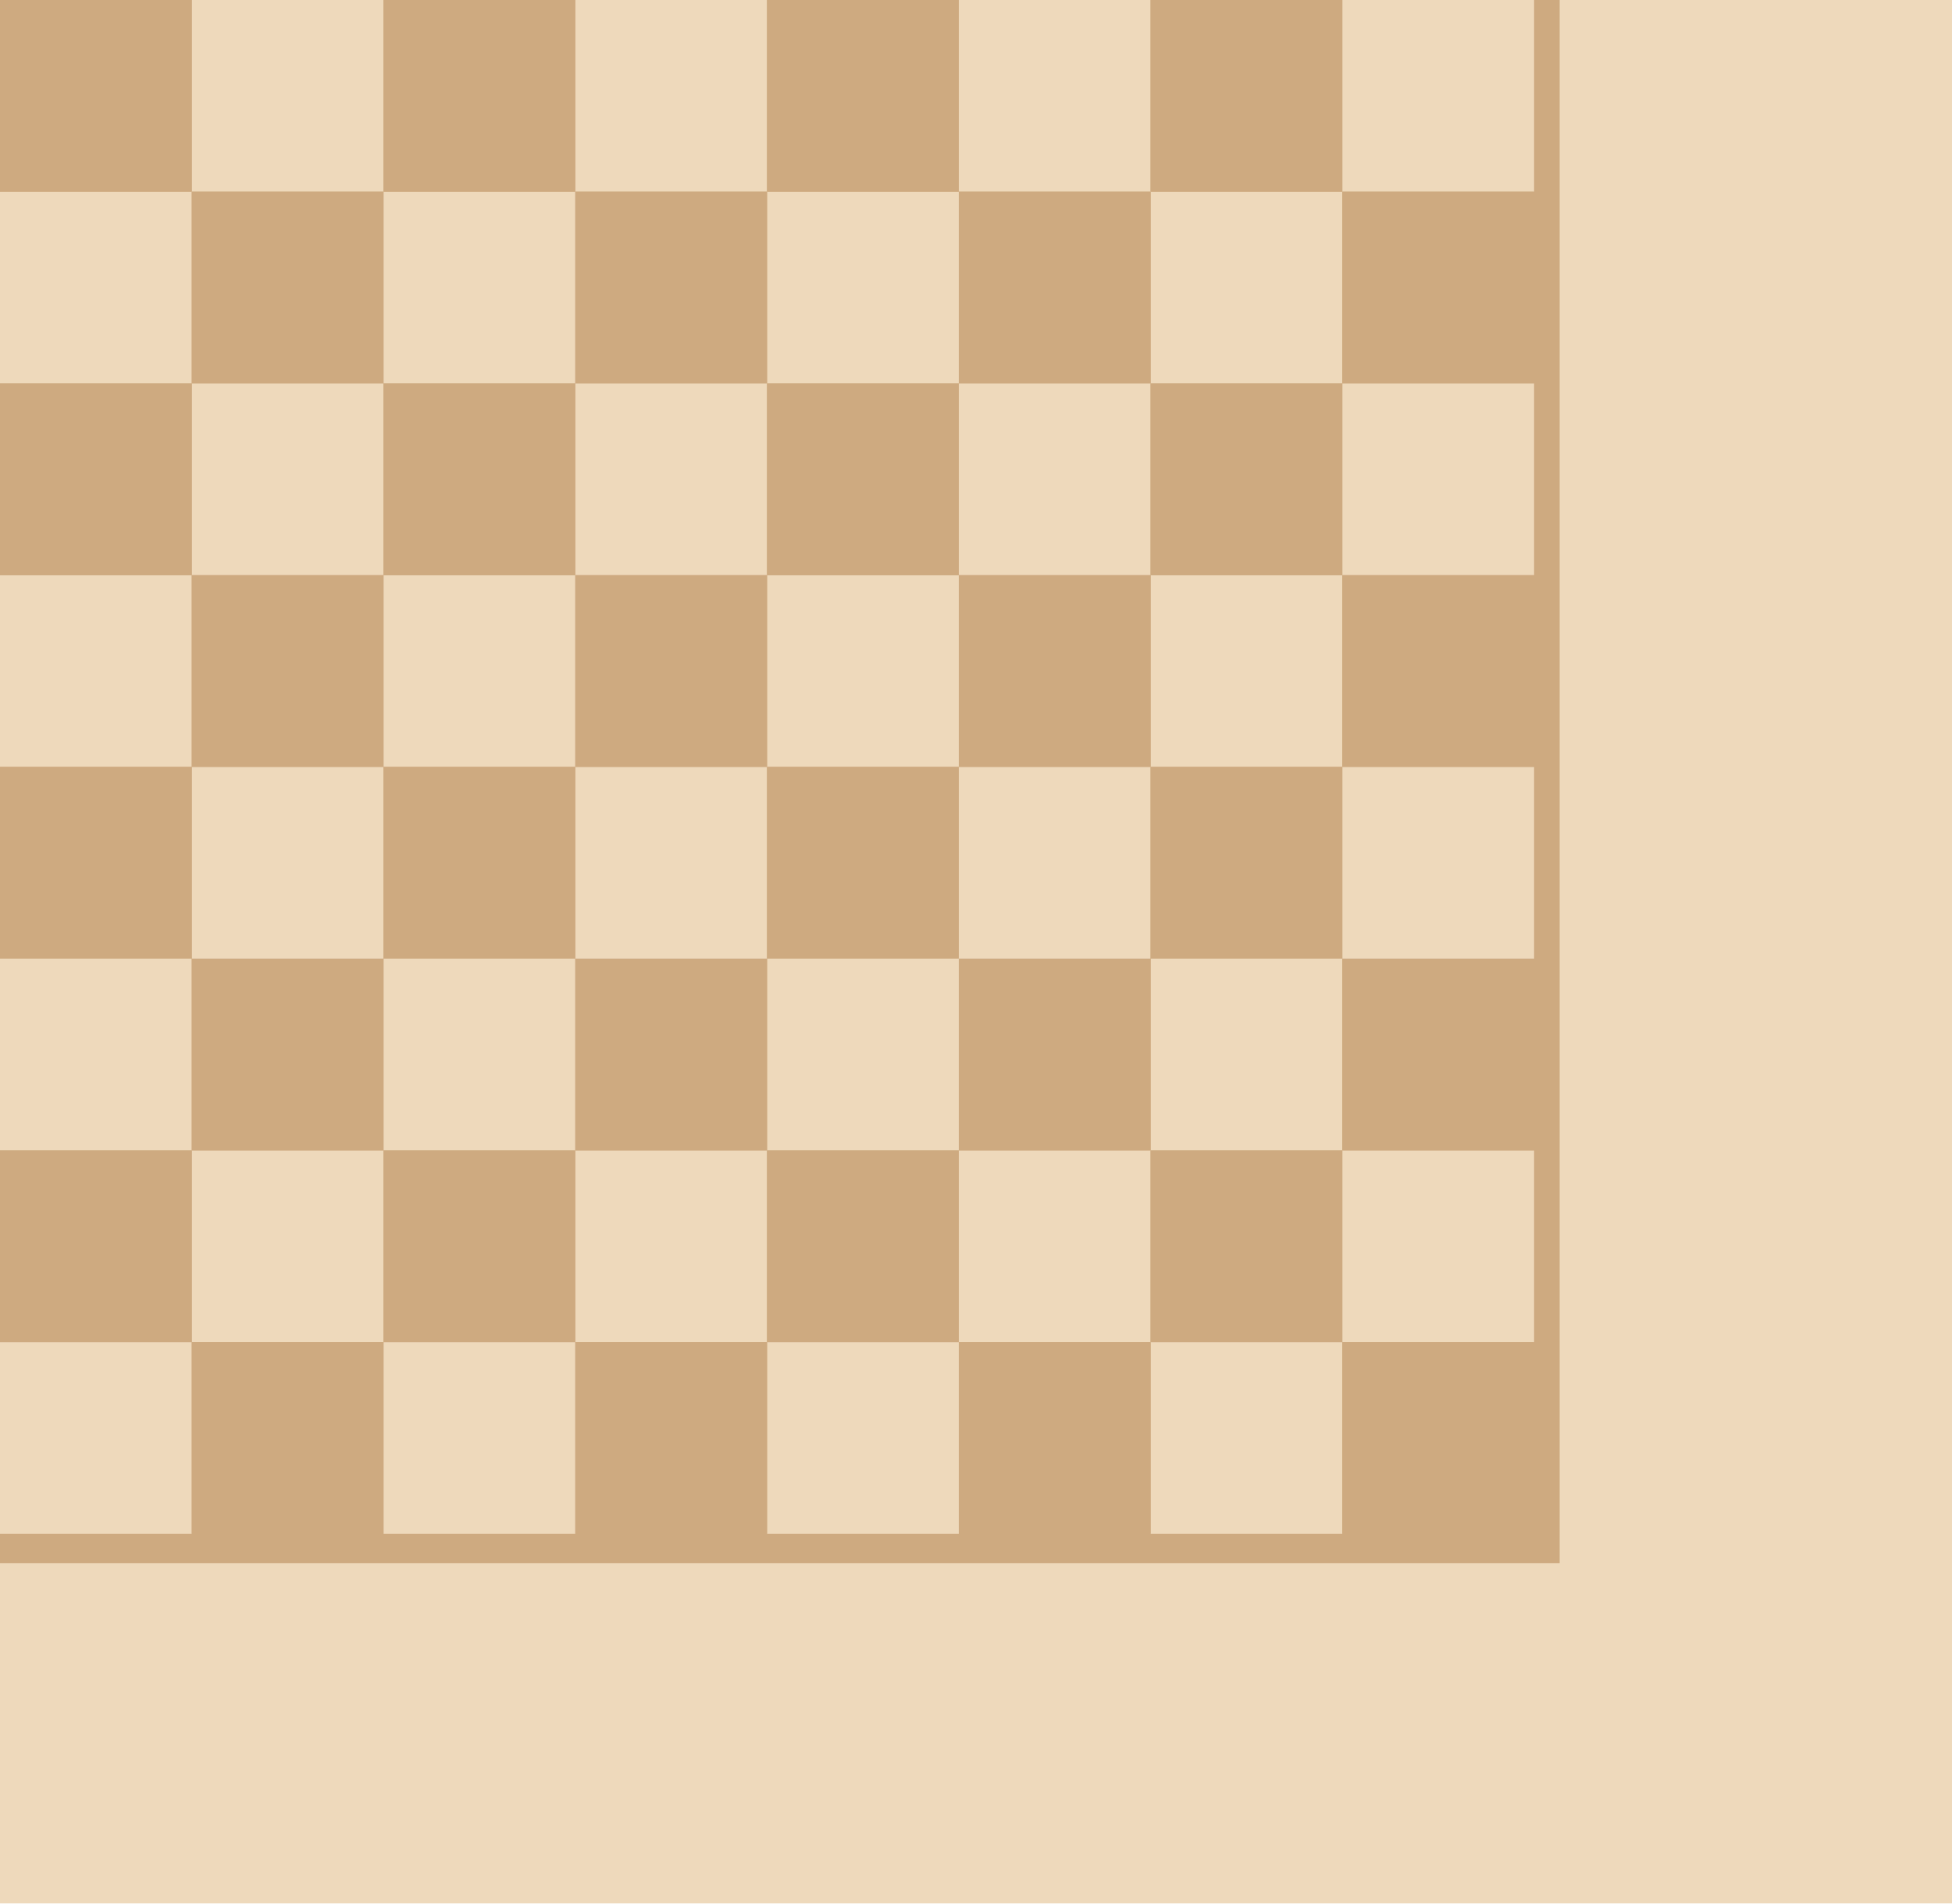
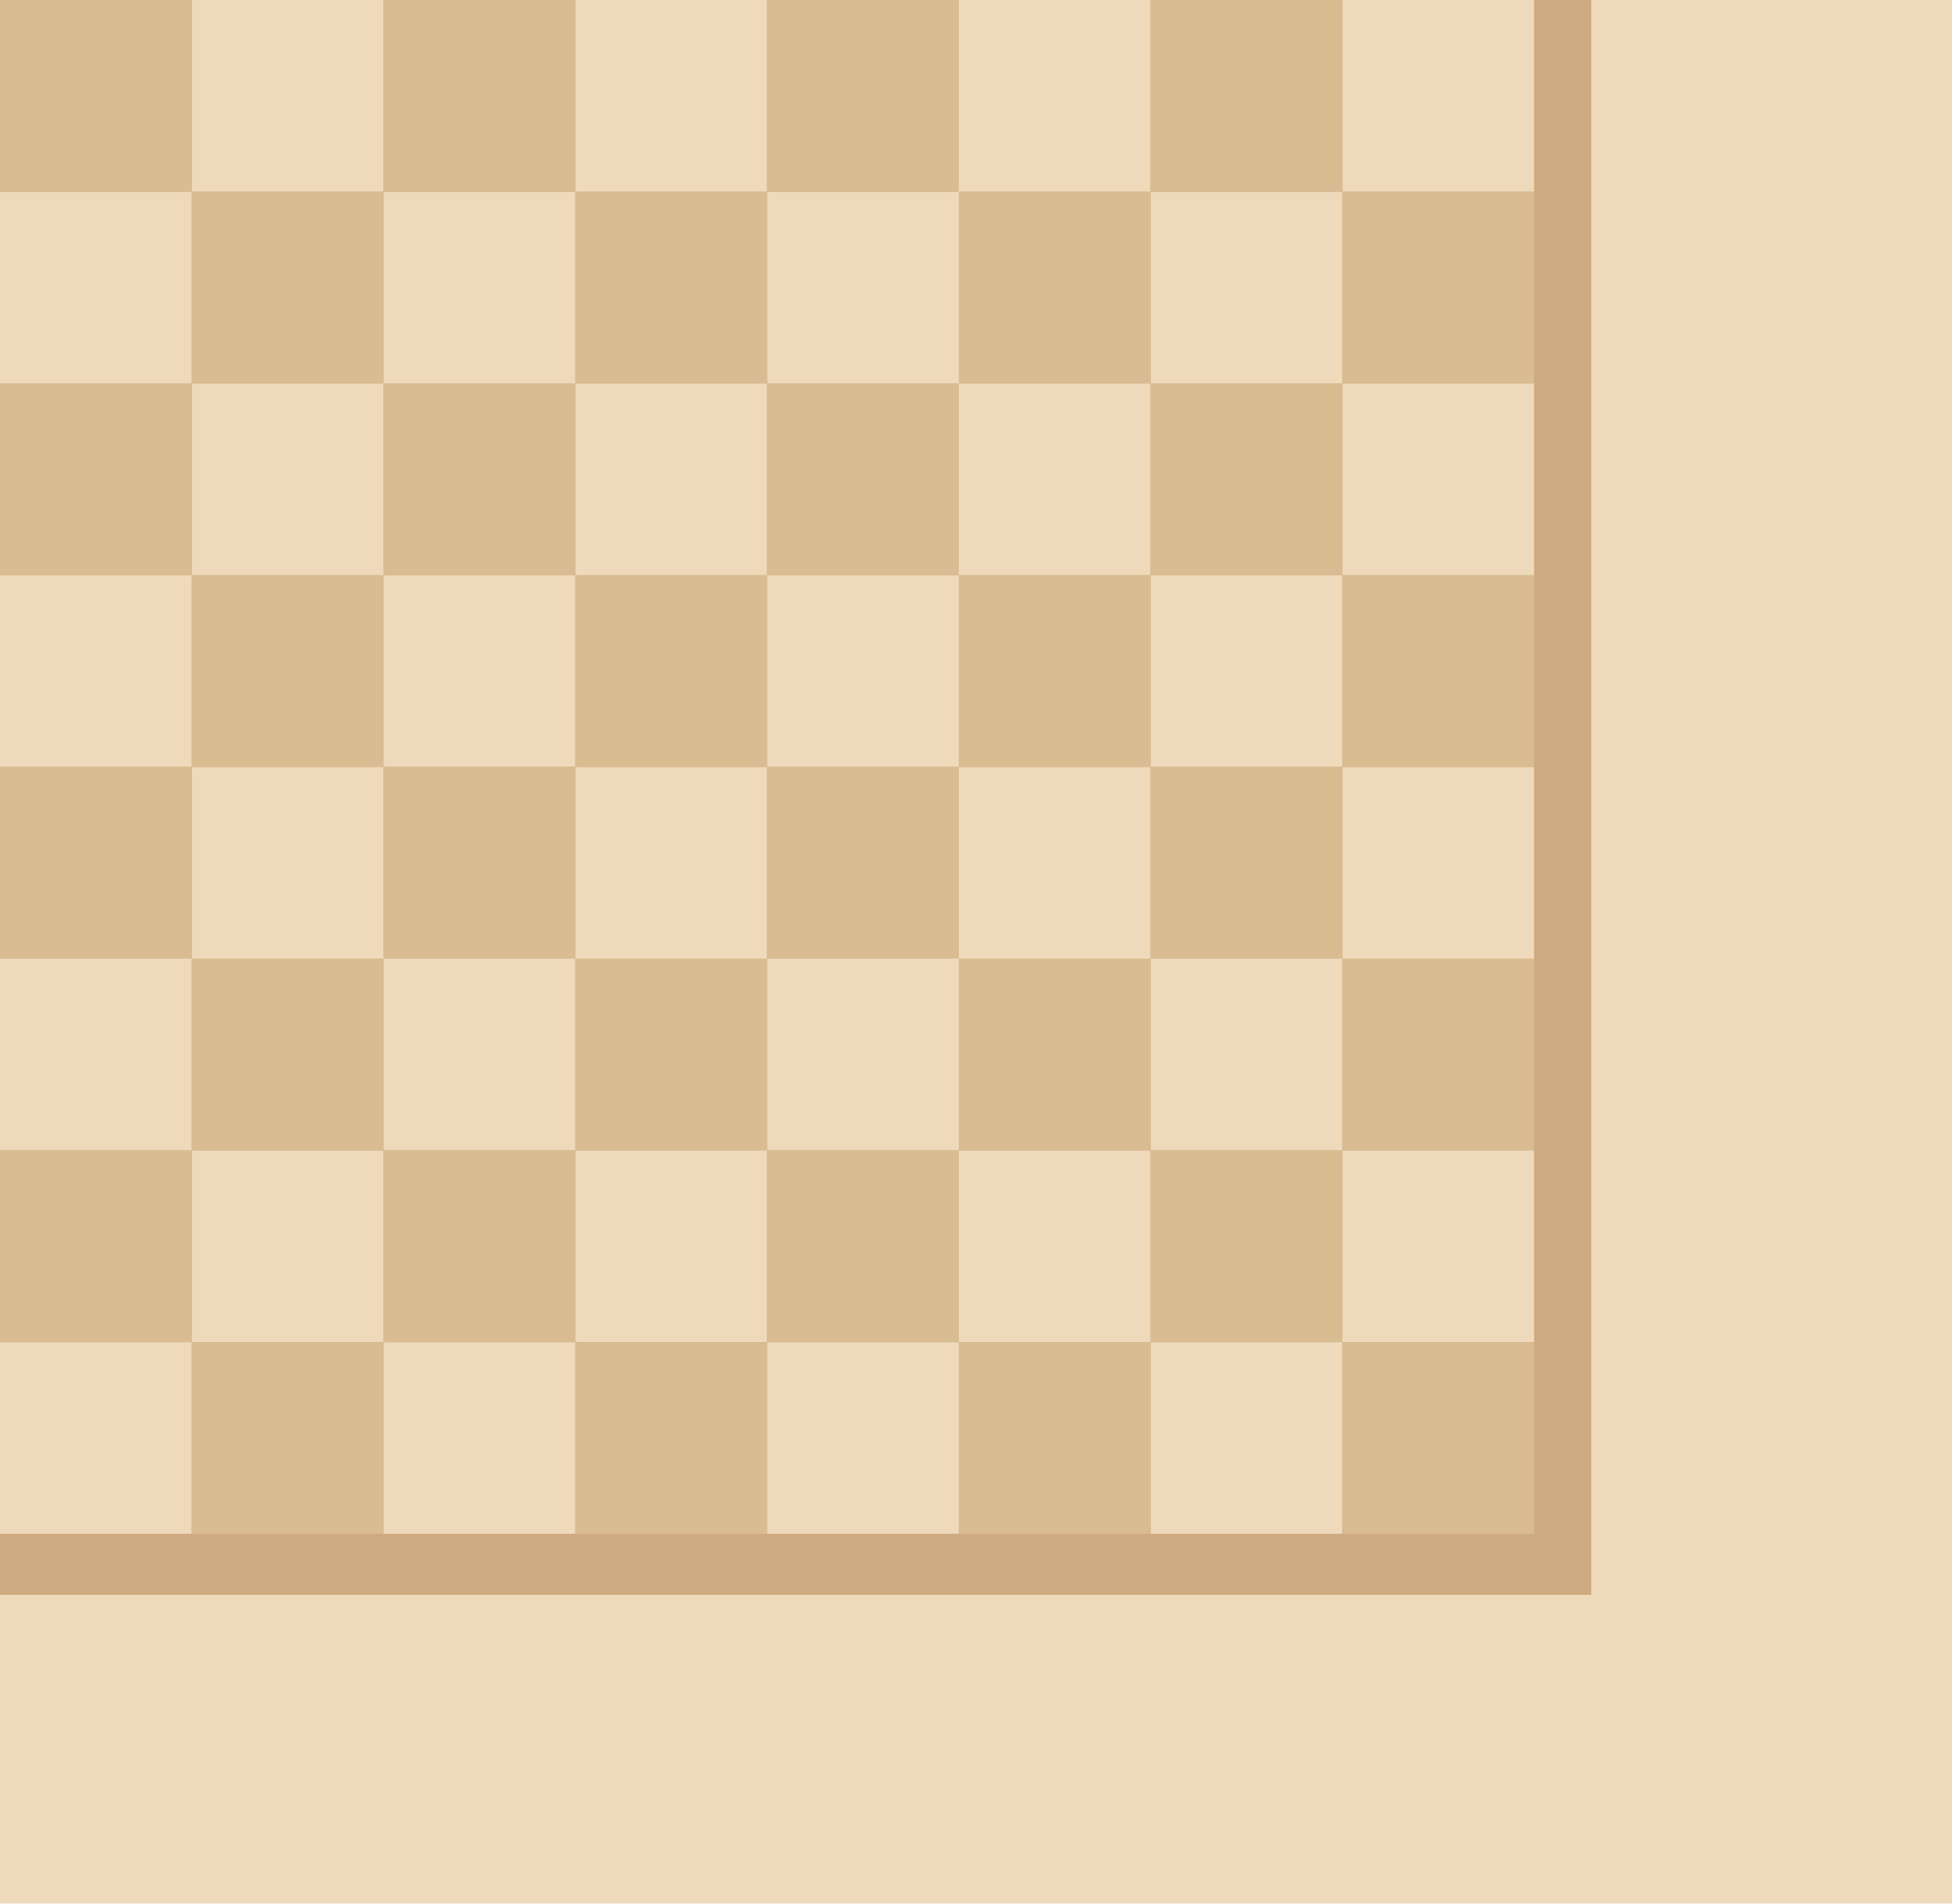
- <svg xmlns="http://www.w3.org/2000/svg" width="58.312mm" height="56.872mm" viewBox="0 0 58.312 56.872" version="1.1" id="svg6687">
-   <defs id="defs6681" />
-   <g id="layer1" transform="translate(18.57273,-36.48646)">
-     <rect style="opacity:1;fill:#eed9bb;fill-opacity:1;stroke:none;stroke-width:0.093;stroke-linejoin:round;stroke-miterlimit:4;stroke-dasharray:none;stroke-dashoffset:0;stroke-opacity:1" id="rect828-3" width="58.312" height="56.872" x="-18.573" y="36.486" />
-     <rect style="opacity:1;fill:#ceaa80;fill-opacity:1;stroke:none;stroke-width:0.091;stroke-linejoin:round;stroke-miterlimit:4;stroke-dasharray:none;stroke-dashoffset:0;stroke-opacity:1" id="rect826-7" width="46.592" height="46.704" x="-18.573" y="36.486" />
-   </g>
-   <g id="layer3" style="display:inline">
-     <g id="layer1-2-0" transform="matrix(0.1603777,0,0,0.1603777,1.2e-5,-1.80424)">
-       <g id="g1848-4-1" transform="translate(-3.0517578e-5)" style="fill:#eed9bb;fill-opacity:1">
-         <rect y="11.25" x="35.719" height="35.719" width="35.719" id="rect1458-12-1" style="opacity:1;fill:#eed9bb;fill-opacity:1;stroke:none;stroke-width:0.012;stroke-linejoin:round;stroke-miterlimit:4;stroke-dasharray:none;stroke-dashoffset:0;stroke-opacity:1" />
-         <rect y="11.25" x="107.156" height="35.719" width="35.719" id="rect1458-2-6-8" style="opacity:1;fill:#eed9bb;fill-opacity:1;stroke:none;stroke-width:0.012;stroke-linejoin:round;stroke-miterlimit:4;stroke-dasharray:none;stroke-dashoffset:0;stroke-opacity:1" />
-         <rect y="11.25" x="178.594" height="35.719" width="35.719" id="rect1458-2-1-34-7" style="opacity:1;fill:#eed9bb;fill-opacity:1;stroke:none;stroke-width:0.012;stroke-linejoin:round;stroke-miterlimit:4;stroke-dasharray:none;stroke-dashoffset:0;stroke-opacity:1" />
-         <rect y="11.25" x="250.031" height="35.719" width="35.719" id="rect1458-2-1-7-7-4" style="opacity:1;fill:#eed9bb;fill-opacity:1;stroke:none;stroke-width:0.012;stroke-linejoin:round;stroke-miterlimit:4;stroke-dasharray:none;stroke-dashoffset:0;stroke-opacity:1" />
-         <rect y="46.969" x="71.438" height="35.719" width="35.719" id="rect1458-35-9-6" style="opacity:1;fill:#eed9bb;fill-opacity:1;stroke:none;stroke-width:0.012;stroke-linejoin:round;stroke-miterlimit:4;stroke-dasharray:none;stroke-dashoffset:0;stroke-opacity:1" />
-         <rect y="46.969" x="142.875" height="35.719" width="35.719" id="rect1458-2-4-4-5" style="opacity:1;fill:#eed9bb;fill-opacity:1;stroke:none;stroke-width:0.012;stroke-linejoin:round;stroke-miterlimit:4;stroke-dasharray:none;stroke-dashoffset:0;stroke-opacity:1" />
-         <rect y="46.969" x="214.312" height="35.719" width="35.719" id="rect1458-2-1-3-17-5" style="opacity:1;fill:#eed9bb;fill-opacity:1;stroke:none;stroke-width:0.012;stroke-linejoin:round;stroke-miterlimit:4;stroke-dasharray:none;stroke-dashoffset:0;stroke-opacity:1" />
-         <rect y="46.969" x="2.18153e-05" height="35.719" width="35.719" id="rect1458-2-1-7-6-6-4" style="opacity:1;fill:#eed9bb;fill-opacity:1;stroke:none;stroke-width:0.012;stroke-linejoin:round;stroke-miterlimit:4;stroke-dasharray:none;stroke-dashoffset:0;stroke-opacity:1" />
-         <rect y="82.687" x="35.719" height="35.719" width="35.719" id="rect1458-35-0-5-8" style="opacity:1;fill:#eed9bb;fill-opacity:1;stroke:none;stroke-width:0.012;stroke-linejoin:round;stroke-miterlimit:4;stroke-dasharray:none;stroke-dashoffset:0;stroke-opacity:1" />
-         <rect y="82.687" x="107.156" height="35.719" width="35.719" id="rect1458-2-4-3-1-7" style="opacity:1;fill:#eed9bb;fill-opacity:1;stroke:none;stroke-width:0.012;stroke-linejoin:round;stroke-miterlimit:4;stroke-dasharray:none;stroke-dashoffset:0;stroke-opacity:1" />
-         <rect y="82.687" x="178.594" height="35.719" width="35.719" id="rect1458-2-1-3-4-6-2" style="opacity:1;fill:#eed9bb;fill-opacity:1;stroke:none;stroke-width:0.012;stroke-linejoin:round;stroke-miterlimit:4;stroke-dasharray:none;stroke-dashoffset:0;stroke-opacity:1" />
-         <rect y="82.687" x="250.031" height="35.719" width="35.719" id="rect1458-2-1-7-6-8-9-6" style="opacity:1;fill:#eed9bb;fill-opacity:1;stroke:none;stroke-width:0.012;stroke-linejoin:round;stroke-miterlimit:4;stroke-dasharray:none;stroke-dashoffset:0;stroke-opacity:1" />
-         <rect y="118.406" x="71.437" height="35.719" width="35.719" id="rect1458-35-0-8-1-6" style="opacity:1;fill:#eed9bb;fill-opacity:1;stroke:none;stroke-width:0.012;stroke-linejoin:round;stroke-miterlimit:4;stroke-dasharray:none;stroke-dashoffset:0;stroke-opacity:1" />
-         <rect y="118.406" x="142.875" height="35.719" width="35.719" id="rect1458-2-4-3-5-6-8" style="opacity:1;fill:#eed9bb;fill-opacity:1;stroke:none;stroke-width:0.012;stroke-linejoin:round;stroke-miterlimit:4;stroke-dasharray:none;stroke-dashoffset:0;stroke-opacity:1" />
-         <rect y="118.406" x="214.312" height="35.719" width="35.719" id="rect1458-2-1-3-4-5-34-6" style="opacity:1;fill:#eed9bb;fill-opacity:1;stroke:none;stroke-width:0.012;stroke-linejoin:round;stroke-miterlimit:4;stroke-dasharray:none;stroke-dashoffset:0;stroke-opacity:1" />
-         <rect y="118.406" x="-3.8146973e-06" height="35.719" width="35.719" id="rect1458-2-1-7-6-8-2-9-9" style="opacity:1;fill:#eed9bb;fill-opacity:1;stroke:none;stroke-width:0.012;stroke-linejoin:round;stroke-miterlimit:4;stroke-dasharray:none;stroke-dashoffset:0;stroke-opacity:1" />
-         <rect y="154.125" x="35.719" height="35.719" width="35.719" id="rect1458-35-0-8-8-4-1" style="opacity:1;fill:#eed9bb;fill-opacity:1;stroke:none;stroke-width:0.012;stroke-linejoin:round;stroke-miterlimit:4;stroke-dasharray:none;stroke-dashoffset:0;stroke-opacity:1" />
-         <rect y="154.125" x="107.156" height="35.719" width="35.719" id="rect1458-2-4-3-5-3-1-0" style="opacity:1;fill:#eed9bb;fill-opacity:1;stroke:none;stroke-width:0.012;stroke-linejoin:round;stroke-miterlimit:4;stroke-dasharray:none;stroke-dashoffset:0;stroke-opacity:1" />
-         <rect y="154.125" x="178.594" height="35.719" width="35.719" id="rect1458-2-1-3-4-5-3-4-5" style="opacity:1;fill:#eed9bb;fill-opacity:1;stroke:none;stroke-width:0.012;stroke-linejoin:round;stroke-miterlimit:4;stroke-dasharray:none;stroke-dashoffset:0;stroke-opacity:1" />
-         <rect y="154.125" x="250.031" height="35.719" width="35.719" id="rect1458-2-1-7-6-8-2-8-7-8" style="opacity:1;fill:#eed9bb;fill-opacity:1;stroke:none;stroke-width:0.012;stroke-linejoin:round;stroke-miterlimit:4;stroke-dasharray:none;stroke-dashoffset:0;stroke-opacity:1" />
-         <rect y="189.844" x="71.438" height="35.719" width="35.719" id="rect1458-35-0-8-8-5-84-9" style="opacity:1;fill:#eed9bb;fill-opacity:1;stroke:none;stroke-width:0.012;stroke-linejoin:round;stroke-miterlimit:4;stroke-dasharray:none;stroke-dashoffset:0;stroke-opacity:1" />
-         <rect y="189.844" x="142.875" height="35.719" width="35.719" id="rect1458-2-4-3-5-3-3-1-5" style="opacity:1;fill:#eed9bb;fill-opacity:1;stroke:none;stroke-width:0.012;stroke-linejoin:round;stroke-miterlimit:4;stroke-dasharray:none;stroke-dashoffset:0;stroke-opacity:1" />
-         <rect y="189.844" x="214.312" height="35.719" width="35.719" id="rect1458-2-1-3-4-5-3-7-2-8" style="opacity:1;fill:#eed9bb;fill-opacity:1;stroke:none;stroke-width:0.012;stroke-linejoin:round;stroke-miterlimit:4;stroke-dasharray:none;stroke-dashoffset:0;stroke-opacity:1" />
-         <rect y="189.844" x="3.4332275e-05" height="35.719" width="35.719" id="rect1458-2-1-7-6-8-2-8-6-7-8" style="opacity:1;fill:#eed9bb;fill-opacity:1;stroke:none;stroke-width:0.012;stroke-linejoin:round;stroke-miterlimit:4;stroke-dasharray:none;stroke-dashoffset:0;stroke-opacity:1" />
-         <rect y="225.562" x="35.719" height="35.719" width="35.719" id="rect1458-35-0-8-8-5-8-07-9" style="opacity:1;fill:#eed9bb;fill-opacity:1;stroke:none;stroke-width:0.012;stroke-linejoin:round;stroke-miterlimit:4;stroke-dasharray:none;stroke-dashoffset:0;stroke-opacity:1" />
-         <rect y="225.562" x="107.156" height="35.719" width="35.719" id="rect1458-2-4-3-5-3-3-4-0-4" style="opacity:1;fill:#eed9bb;fill-opacity:1;stroke:none;stroke-width:0.012;stroke-linejoin:round;stroke-miterlimit:4;stroke-dasharray:none;stroke-dashoffset:0;stroke-opacity:1" />
-         <rect y="225.562" x="178.594" height="35.719" width="35.719" id="rect1458-2-1-3-4-5-3-7-6-2-8" style="opacity:1;fill:#eed9bb;fill-opacity:1;stroke:none;stroke-width:0.012;stroke-linejoin:round;stroke-miterlimit:4;stroke-dasharray:none;stroke-dashoffset:0;stroke-opacity:1" />
-         <rect y="225.562" x="250.031" height="35.719" width="35.719" id="rect1458-2-1-7-6-8-2-8-6-8-5-8" style="opacity:1;fill:#eed9bb;fill-opacity:1;stroke:none;stroke-width:0.012;stroke-linejoin:round;stroke-miterlimit:4;stroke-dasharray:none;stroke-dashoffset:0;stroke-opacity:1" />
-         <rect y="261.281" x="71.438" height="35.719" width="35.719" id="rect1458-35-0-8-8-5-8-0-2-5" style="opacity:1;fill:#eed9bb;fill-opacity:1;stroke:none;stroke-width:0.012;stroke-linejoin:round;stroke-miterlimit:4;stroke-dasharray:none;stroke-dashoffset:0;stroke-opacity:1" />
-         <rect y="261.281" x="142.875" height="35.719" width="35.719" id="rect1458-2-4-3-5-3-3-4-6-8-7" style="opacity:1;fill:#eed9bb;fill-opacity:1;stroke:none;stroke-width:0.012;stroke-linejoin:round;stroke-miterlimit:4;stroke-dasharray:none;stroke-dashoffset:0;stroke-opacity:1" />
-         <rect y="261.281" x="214.312" height="35.719" width="35.719" id="rect1458-2-1-3-4-5-3-7-6-7-4-9" style="opacity:1;fill:#eed9bb;fill-opacity:1;stroke:none;stroke-width:0.012;stroke-linejoin:round;stroke-miterlimit:4;stroke-dasharray:none;stroke-dashoffset:0;stroke-opacity:1" />
-         <rect y="261.281" x="3.0517578e-05" height="35.719" width="35.719" id="rect1458-2-1-7-6-8-2-8-6-8-2-5-7" style="opacity:1;fill:#eed9bb;fill-opacity:1;stroke:none;stroke-width:0.012;stroke-linejoin:round;stroke-miterlimit:4;stroke-dasharray:none;stroke-dashoffset:0;stroke-opacity:1" />
+ <svg xmlns="http://www.w3.org/2000/svg" id="svg1232" version="1.1" viewBox="0 0 65.572 63.953" height="63.953mm" width="65.572mm">
+   <defs id="defs1226" />
+   <g transform="translate(-88.16619,-149.4519)" id="layer1">
+     <g transform="matrix(0.5952337,0,0,0.5952337,78.30275,139.3916)" id="g4184-8-8-4-8">
+       <g id="g834-3-6-6-5-1" transform="matrix(2.544304,0,0,2.544304,-229.5505,-31.28149)">
+         <rect y="18.938" x="96.734" height="42.229" width="43.298" id="rect828-3-9-5-3-4" style="opacity:1;fill:#eed9bb;fill-opacity:1;stroke:none;stroke-width:0.069;stroke-linejoin:round;stroke-miterlimit:4;stroke-dasharray:none;stroke-dashoffset:0;stroke-opacity:1" />
+         <rect y="18.938" x="96.734" height="35.382" width="35.297" id="rect826-7-0-2-8-6" style="opacity:1;fill:#ceaa80;fill-opacity:1;stroke:none;stroke-width:0.069;stroke-linejoin:round;stroke-miterlimit:4;stroke-dasharray:none;stroke-dashoffset:0;stroke-opacity:1" />
+       </g>
+       <g id="layer1-2-0-4-7-3-8" transform="matrix(0.3029831,0,0,0.3029831,16.57072,13.49293)">
+         <g id="g1848-4-1-7-2-5-3" transform="translate(-3.0517578e-5)" style="fill:#eed9bb;fill-opacity:1">
+           <rect y="11.25" x="35.719" height="35.719" width="35.719" id="rect1458-12-1-1-9-5-6" style="opacity:1;fill:#eed9bb;fill-opacity:1;stroke:none;stroke-width:0.012;stroke-linejoin:round;stroke-miterlimit:4;stroke-dasharray:none;stroke-dashoffset:0;stroke-opacity:1" />
+           <rect y="11.25" x="107.156" height="35.719" width="35.719" id="rect1458-2-6-8-1-1-2-2" style="opacity:1;fill:#eed9bb;fill-opacity:1;stroke:none;stroke-width:0.012;stroke-linejoin:round;stroke-miterlimit:4;stroke-dasharray:none;stroke-dashoffset:0;stroke-opacity:1" />
+           <rect y="11.25" x="178.594" height="35.719" width="35.719" id="rect1458-2-1-34-7-0-8-6-4" style="opacity:1;fill:#eed9bb;fill-opacity:1;stroke:none;stroke-width:0.012;stroke-linejoin:round;stroke-miterlimit:4;stroke-dasharray:none;stroke-dashoffset:0;stroke-opacity:1" />
+           <rect y="11.25" x="250.031" height="35.719" width="35.719" id="rect1458-2-1-7-7-4-7-7-2-5" style="opacity:1;fill:#eed9bb;fill-opacity:1;stroke:none;stroke-width:0.012;stroke-linejoin:round;stroke-miterlimit:4;stroke-dasharray:none;stroke-dashoffset:0;stroke-opacity:1" />
+           <rect y="46.969" x="71.438" height="35.719" width="35.719" id="rect1458-35-9-6-8-3-5-11" style="opacity:1;fill:#eed9bb;fill-opacity:1;stroke:none;stroke-width:0.012;stroke-linejoin:round;stroke-miterlimit:4;stroke-dasharray:none;stroke-dashoffset:0;stroke-opacity:1" />
+           <rect y="46.969" x="142.875" height="35.719" width="35.719" id="rect1458-2-4-4-5-1-1-2-6" style="opacity:1;fill:#eed9bb;fill-opacity:1;stroke:none;stroke-width:0.012;stroke-linejoin:round;stroke-miterlimit:4;stroke-dasharray:none;stroke-dashoffset:0;stroke-opacity:1" />
+           <rect y="46.969" x="214.312" height="35.719" width="35.719" id="rect1458-2-1-3-17-5-8-1-6-8" style="opacity:1;fill:#eed9bb;fill-opacity:1;stroke:none;stroke-width:0.012;stroke-linejoin:round;stroke-miterlimit:4;stroke-dasharray:none;stroke-dashoffset:0;stroke-opacity:1" />
+           <rect y="46.969" x="2.18153e-05" height="35.719" width="35.719" id="rect1458-2-1-7-6-6-4-7-6-6-7" style="opacity:1;fill:#eed9bb;fill-opacity:1;stroke:none;stroke-width:0.012;stroke-linejoin:round;stroke-miterlimit:4;stroke-dasharray:none;stroke-dashoffset:0;stroke-opacity:1" />
+           <rect y="82.687" x="35.719" height="35.719" width="35.719" id="rect1458-35-0-5-8-7-2-1-5" style="opacity:1;fill:#eed9bb;fill-opacity:1;stroke:none;stroke-width:0.012;stroke-linejoin:round;stroke-miterlimit:4;stroke-dasharray:none;stroke-dashoffset:0;stroke-opacity:1" />
+           <rect y="82.687" x="107.156" height="35.719" width="35.719" id="rect1458-2-4-3-1-7-1-0-1-2" style="opacity:1;fill:#eed9bb;fill-opacity:1;stroke:none;stroke-width:0.012;stroke-linejoin:round;stroke-miterlimit:4;stroke-dasharray:none;stroke-dashoffset:0;stroke-opacity:1" />
+           <rect y="82.687" x="178.594" height="35.719" width="35.719" id="rect1458-2-1-3-4-6-2-7-3-3-1" style="opacity:1;fill:#eed9bb;fill-opacity:1;stroke:none;stroke-width:0.012;stroke-linejoin:round;stroke-miterlimit:4;stroke-dasharray:none;stroke-dashoffset:0;stroke-opacity:1" />
+           <rect y="82.687" x="250.031" height="35.719" width="35.719" id="rect1458-2-1-7-6-8-9-6-1-9-3-60" style="opacity:1;fill:#eed9bb;fill-opacity:1;stroke:none;stroke-width:0.012;stroke-linejoin:round;stroke-miterlimit:4;stroke-dasharray:none;stroke-dashoffset:0;stroke-opacity:1" />
+           <rect y="118.406" x="71.437" height="35.719" width="35.719" id="rect1458-35-0-8-1-6-0-4-1-1" style="opacity:1;fill:#eed9bb;fill-opacity:1;stroke:none;stroke-width:0.012;stroke-linejoin:round;stroke-miterlimit:4;stroke-dasharray:none;stroke-dashoffset:0;stroke-opacity:1" />
+           <rect y="118.406" x="142.875" height="35.719" width="35.719" id="rect1458-2-4-3-5-6-8-9-3-8-5" style="opacity:1;fill:#eed9bb;fill-opacity:1;stroke:none;stroke-width:0.012;stroke-linejoin:round;stroke-miterlimit:4;stroke-dasharray:none;stroke-dashoffset:0;stroke-opacity:1" />
+           <rect y="118.406" x="214.312" height="35.719" width="35.719" id="rect1458-2-1-3-4-5-34-6-1-8-1-6" style="opacity:1;fill:#eed9bb;fill-opacity:1;stroke:none;stroke-width:0.012;stroke-linejoin:round;stroke-miterlimit:4;stroke-dasharray:none;stroke-dashoffset:0;stroke-opacity:1" />
+           <rect y="118.406" x="-3.8146973e-06" height="35.719" width="35.719" id="rect1458-2-1-7-6-8-2-9-9-4-0-4-0" style="opacity:1;fill:#eed9bb;fill-opacity:1;stroke:none;stroke-width:0.012;stroke-linejoin:round;stroke-miterlimit:4;stroke-dasharray:none;stroke-dashoffset:0;stroke-opacity:1" />
+           <rect y="154.125" x="35.719" height="35.719" width="35.719" id="rect1458-35-0-8-8-4-1-0-0-0-59" style="opacity:1;fill:#eed9bb;fill-opacity:1;stroke:none;stroke-width:0.012;stroke-linejoin:round;stroke-miterlimit:4;stroke-dasharray:none;stroke-dashoffset:0;stroke-opacity:1" />
+           <rect y="154.125" x="107.156" height="35.719" width="35.719" id="rect1458-2-4-3-5-3-1-0-6-4-8-4" style="opacity:1;fill:#eed9bb;fill-opacity:1;stroke:none;stroke-width:0.012;stroke-linejoin:round;stroke-miterlimit:4;stroke-dasharray:none;stroke-dashoffset:0;stroke-opacity:1" />
+           <rect y="154.125" x="178.594" height="35.719" width="35.719" id="rect1458-2-1-3-4-5-3-4-5-4-1-5-4" style="opacity:1;fill:#eed9bb;fill-opacity:1;stroke:none;stroke-width:0.012;stroke-linejoin:round;stroke-miterlimit:4;stroke-dasharray:none;stroke-dashoffset:0;stroke-opacity:1" />
+           <rect y="154.125" x="250.031" height="35.719" width="35.719" id="rect1458-2-1-7-6-8-2-8-7-8-4-5-9-2" style="opacity:1;fill:#eed9bb;fill-opacity:1;stroke:none;stroke-width:0.012;stroke-linejoin:round;stroke-miterlimit:4;stroke-dasharray:none;stroke-dashoffset:0;stroke-opacity:1" />
+           <rect y="189.844" x="71.438" height="35.719" width="35.719" id="rect1458-35-0-8-8-5-84-9-8-8-8-6" style="opacity:1;fill:#eed9bb;fill-opacity:1;stroke:none;stroke-width:0.012;stroke-linejoin:round;stroke-miterlimit:4;stroke-dasharray:none;stroke-dashoffset:0;stroke-opacity:1" />
+           <rect y="189.844" x="142.875" height="35.719" width="35.719" id="rect1458-2-4-3-5-3-3-1-5-2-3-7-8" style="opacity:1;fill:#eed9bb;fill-opacity:1;stroke:none;stroke-width:0.012;stroke-linejoin:round;stroke-miterlimit:4;stroke-dasharray:none;stroke-dashoffset:0;stroke-opacity:1" />
+           <rect y="189.844" x="214.312" height="35.719" width="35.719" id="rect1458-2-1-3-4-5-3-7-2-8-4-9-2-75" style="opacity:1;fill:#eed9bb;fill-opacity:1;stroke:none;stroke-width:0.012;stroke-linejoin:round;stroke-miterlimit:4;stroke-dasharray:none;stroke-dashoffset:0;stroke-opacity:1" />
+           <rect y="189.844" x="3.4332275e-05" height="35.719" width="35.719" id="rect1458-2-1-7-6-8-2-8-6-7-8-7-7-7-3" style="opacity:1;fill:#eed9bb;fill-opacity:1;stroke:none;stroke-width:0.012;stroke-linejoin:round;stroke-miterlimit:4;stroke-dasharray:none;stroke-dashoffset:0;stroke-opacity:1" />
+           <rect y="225.562" x="35.719" height="35.719" width="35.719" id="rect1458-35-0-8-8-5-8-07-9-1-6-0-51" style="opacity:1;fill:#eed9bb;fill-opacity:1;stroke:none;stroke-width:0.012;stroke-linejoin:round;stroke-miterlimit:4;stroke-dasharray:none;stroke-dashoffset:0;stroke-opacity:1" />
+           <rect y="225.562" x="107.156" height="35.719" width="35.719" id="rect1458-2-4-3-5-3-3-4-0-4-0-1-6-0" style="opacity:1;fill:#eed9bb;fill-opacity:1;stroke:none;stroke-width:0.012;stroke-linejoin:round;stroke-miterlimit:4;stroke-dasharray:none;stroke-dashoffset:0;stroke-opacity:1" />
+           <rect y="225.562" x="178.594" height="35.719" width="35.719" id="rect1458-2-1-3-4-5-3-7-6-2-8-2-5-6-3" style="opacity:1;fill:#eed9bb;fill-opacity:1;stroke:none;stroke-width:0.012;stroke-linejoin:round;stroke-miterlimit:4;stroke-dasharray:none;stroke-dashoffset:0;stroke-opacity:1" />
+           <rect y="225.562" x="250.031" height="35.719" width="35.719" id="rect1458-2-1-7-6-8-2-8-6-8-5-8-7-4-0-91" style="opacity:1;fill:#eed9bb;fill-opacity:1;stroke:none;stroke-width:0.012;stroke-linejoin:round;stroke-miterlimit:4;stroke-dasharray:none;stroke-dashoffset:0;stroke-opacity:1" />
+           <rect y="261.281" x="71.438" height="35.719" width="35.719" id="rect1458-35-0-8-8-5-8-0-2-5-6-8-3-0" style="opacity:1;fill:#eed9bb;fill-opacity:1;stroke:none;stroke-width:0.012;stroke-linejoin:round;stroke-miterlimit:4;stroke-dasharray:none;stroke-dashoffset:0;stroke-opacity:1" />
+           <rect y="261.281" x="142.875" height="35.719" width="35.719" id="rect1458-2-4-3-5-3-3-4-6-8-7-6-2-3-3" style="opacity:1;fill:#eed9bb;fill-opacity:1;stroke:none;stroke-width:0.012;stroke-linejoin:round;stroke-miterlimit:4;stroke-dasharray:none;stroke-dashoffset:0;stroke-opacity:1" />
+           <rect y="261.281" x="214.312" height="35.719" width="35.719" id="rect1458-2-1-3-4-5-3-7-6-7-4-9-7-9-9-3" style="opacity:1;fill:#eed9bb;fill-opacity:1;stroke:none;stroke-width:0.012;stroke-linejoin:round;stroke-miterlimit:4;stroke-dasharray:none;stroke-dashoffset:0;stroke-opacity:1" />
+           <rect y="261.281" x="3.0517578e-05" height="35.719" width="35.719" id="rect1458-2-1-7-6-8-2-8-6-8-2-5-7-6-5-2-4" style="opacity:1;fill:#eed9bb;fill-opacity:1;stroke:none;stroke-width:0.012;stroke-linejoin:round;stroke-miterlimit:4;stroke-dasharray:none;stroke-dashoffset:0;stroke-opacity:1" />
+         </g>
+       </g>
+       <g id="layer3-3-4-8-8-0-7" transform="matrix(0.3029831,0,0,0.3029831,16.57072,16.90147)">
+         <g id="g2764-4-9-0-5-2" style="fill:#d9bc91;fill-opacity:1">
+           <rect y="82.687" x="2.18153e-05" height="35.719" width="35.719" id="rect1458-3-3-5-7-7-2-8-3-3" style="opacity:1;fill:#d9bc91;fill-opacity:1;stroke:none;stroke-width:0.012;stroke-linejoin:round;stroke-miterlimit:4;stroke-dasharray:none;stroke-dashoffset:0;stroke-opacity:1" transform="translate(0,-11.24995)" />
+           <rect y="82.687" x="71.438" height="35.719" width="35.719" id="rect1458-3-4-1-1-2-8-5-9-2-4" style="opacity:1;fill:#d9bc91;fill-opacity:1;stroke:none;stroke-width:0.012;stroke-linejoin:round;stroke-miterlimit:4;stroke-dasharray:none;stroke-dashoffset:0;stroke-opacity:1" transform="translate(0,-11.24995)" />
+           <rect y="82.687" x="142.875" height="35.719" width="35.719" id="rect1458-3-4-9-8-4-32-2-5-3-1-8" style="opacity:1;fill:#d9bc91;fill-opacity:1;stroke:none;stroke-width:0.012;stroke-linejoin:round;stroke-miterlimit:4;stroke-dasharray:none;stroke-dashoffset:0;stroke-opacity:1" transform="translate(0,-11.24995)" />
+           <rect y="118.406" x="35.719" height="35.719" width="35.719" id="rect1458-3-3-5-4-0-0-9-6-5-1" style="opacity:1;fill:#d9bc91;fill-opacity:1;stroke:none;stroke-width:0.012;stroke-linejoin:round;stroke-miterlimit:4;stroke-dasharray:none;stroke-dashoffset:0;stroke-opacity:1" transform="translate(0,-11.24995)" />
+           <rect y="118.406" x="107.156" height="35.719" width="35.719" id="rect1458-3-4-1-1-3-34-8-1-1-5-0" style="opacity:1;fill:#d9bc91;fill-opacity:1;stroke:none;stroke-width:0.012;stroke-linejoin:round;stroke-miterlimit:4;stroke-dasharray:none;stroke-dashoffset:0;stroke-opacity:1" transform="translate(0,-11.24995)" />
+           <rect y="154.125" x="2.4318695e-05" height="35.719" width="35.719" id="rect1458-3-3-5-4-1-6-1-7-0-9-9" style="opacity:1;fill:#d9bc91;fill-opacity:1;stroke:none;stroke-width:0.012;stroke-linejoin:round;stroke-miterlimit:4;stroke-dasharray:none;stroke-dashoffset:0;stroke-opacity:1" transform="translate(0,-11.24995)" />
+           <rect y="154.125" x="142.875" height="35.719" width="35.719" id="rect1458-3-4-9-8-4-3-3-5-6-6-7-4-8" style="opacity:1;fill:#d9bc91;fill-opacity:1;stroke:none;stroke-width:0.012;stroke-linejoin:round;stroke-miterlimit:4;stroke-dasharray:none;stroke-dashoffset:0;stroke-opacity:1" transform="translate(0,-11.24995)" />
+           <rect y="189.844" x="35.719" height="35.719" width="35.719" id="rect1458-3-3-5-4-1-7-9-6-1-8-8-5" style="opacity:1;fill:#d9bc91;fill-opacity:1;stroke:none;stroke-width:0.012;stroke-linejoin:round;stroke-miterlimit:4;stroke-dasharray:none;stroke-dashoffset:0;stroke-opacity:1" transform="translate(0,-11.24995)" />
+           <rect y="189.844" x="107.156" height="35.719" width="35.719" id="rect1458-3-4-1-1-3-4-6-40-5-9-5-0-7" style="opacity:1;fill:#d9bc91;fill-opacity:1;stroke:none;stroke-width:0.012;stroke-linejoin:round;stroke-miterlimit:4;stroke-dasharray:none;stroke-dashoffset:0;stroke-opacity:1" transform="translate(0,-11.24995)" />
+           <g style="fill:#d9bc91;fill-opacity:1" id="g2262-7-6-5-7-6-96">
+             <rect transform="translate(0,-11.24995)" style="opacity:1;fill:#d9bc91;fill-opacity:1;stroke:none;stroke-width:0.012;stroke-linejoin:round;stroke-miterlimit:4;stroke-dasharray:none;stroke-dashoffset:0;stroke-opacity:1" id="rect1458-3-17-8-6-1-1-3" width="35.719" height="35.719" x="0" y="11.25" />
+             <rect transform="translate(0,-11.24995)" style="opacity:1;fill:#d9bc91;fill-opacity:1;stroke:none;stroke-width:0.012;stroke-linejoin:round;stroke-miterlimit:4;stroke-dasharray:none;stroke-dashoffset:0;stroke-opacity:1" id="rect1458-3-4-7-3-0-1-5-6" width="35.719" height="35.719" x="71.438" y="11.25" />
+             <rect transform="translate(0,-11.24995)" style="opacity:1;fill:#d9bc91;fill-opacity:1;stroke:none;stroke-width:0.012;stroke-linejoin:round;stroke-miterlimit:4;stroke-dasharray:none;stroke-dashoffset:0;stroke-opacity:1" id="rect1458-3-4-9-46-8-6-4-6-2" width="35.719" height="35.719" x="142.875" y="11.25" />
+             <rect transform="translate(0,-11.24995)" style="opacity:1;fill:#d9bc91;fill-opacity:1;stroke:none;stroke-width:0.012;stroke-linejoin:round;stroke-miterlimit:4;stroke-dasharray:none;stroke-dashoffset:0;stroke-opacity:1" id="rect1458-3-4-9-3-56-3-7-6-3-5" width="35.719" height="35.719" x="214.312" y="11.25" />
+             <rect transform="translate(0,-11.24995)" style="opacity:1;fill:#d9bc91;fill-opacity:1;stroke:none;stroke-width:0.012;stroke-linejoin:round;stroke-miterlimit:4;stroke-dasharray:none;stroke-dashoffset:0;stroke-opacity:1" id="rect1458-3-3-6-6-8-1-1-1" width="35.719" height="35.719" x="35.719" y="46.969" />
+             <rect transform="translate(0,-11.24995)" style="opacity:1;fill:#d9bc91;fill-opacity:1;stroke:none;stroke-width:0.012;stroke-linejoin:round;stroke-miterlimit:4;stroke-dasharray:none;stroke-dashoffset:0;stroke-opacity:1" id="rect1458-3-4-1-6-5-1-7-2-1" width="35.719" height="35.719" x="107.156" y="46.969" />
+             <rect transform="translate(0,-11.24995)" style="opacity:1;fill:#d9bc91;fill-opacity:1;stroke:none;stroke-width:0.012;stroke-linejoin:round;stroke-miterlimit:4;stroke-dasharray:none;stroke-dashoffset:0;stroke-opacity:1" id="rect1458-3-4-9-8-3-6-1-1-2-3" width="35.719" height="35.719" x="178.594" y="46.969" />
+             <rect transform="translate(0,-11.24995)" style="opacity:1;fill:#d9bc91;fill-opacity:1;stroke:none;stroke-width:0.012;stroke-linejoin:round;stroke-miterlimit:4;stroke-dasharray:none;stroke-dashoffset:0;stroke-opacity:1" id="rect1458-3-4-9-3-5-23-4-6-1-4-9" width="35.719" height="35.719" x="250.031" y="46.969" />
+             <rect transform="translate(0,-11.24995)" style="opacity:1;fill:#d9bc91;fill-opacity:1;stroke:none;stroke-width:0.012;stroke-linejoin:round;stroke-miterlimit:4;stroke-dasharray:none;stroke-dashoffset:0;stroke-opacity:1" id="rect1458-3-4-9-3-5-6-2-7-0-3-7-9" width="35.719" height="35.719" x="214.312" y="82.687" />
+             <rect transform="translate(0,-11.24995)" style="opacity:1;fill:#d9bc91;fill-opacity:1;stroke:none;stroke-width:0.012;stroke-linejoin:round;stroke-miterlimit:4;stroke-dasharray:none;stroke-dashoffset:0;stroke-opacity:1" id="rect1458-3-4-9-8-4-3-1-5-1-8-6-9" width="35.719" height="35.719" x="178.594" y="118.406" />
+             <rect transform="translate(0,-11.24995)" style="opacity:1;fill:#d9bc91;fill-opacity:1;stroke:none;stroke-width:0.012;stroke-linejoin:round;stroke-miterlimit:4;stroke-dasharray:none;stroke-dashoffset:0;stroke-opacity:1" id="rect1458-3-4-9-3-5-6-8-72-6-1-1-0-7" width="35.719" height="35.719" x="250.031" y="118.406" />
+             <rect transform="translate(0,-11.24995)" style="opacity:1;fill:#d9bc91;fill-opacity:1;stroke:none;stroke-width:0.012;stroke-linejoin:round;stroke-miterlimit:4;stroke-dasharray:none;stroke-dashoffset:0;stroke-opacity:1" id="rect1458-3-4-9-3-5-6-8-7-72-2-2-7-7-6" width="35.719" height="35.719" x="214.312" y="154.125" />
+             <rect transform="translate(0,-11.24995)" style="opacity:1;fill:#d9bc91;fill-opacity:1;stroke:none;stroke-width:0.012;stroke-linejoin:round;stroke-miterlimit:4;stroke-dasharray:none;stroke-dashoffset:0;stroke-opacity:1" id="rect1458-3-4-9-8-4-3-3-4-4-0-7-0-1-2" width="35.719" height="35.719" x="178.594" y="189.844" />
+             <rect transform="translate(0,-11.24995)" style="opacity:1;fill:#d9bc91;fill-opacity:1;stroke:none;stroke-width:0.012;stroke-linejoin:round;stroke-miterlimit:4;stroke-dasharray:none;stroke-dashoffset:0;stroke-opacity:1" id="rect1458-3-4-9-3-5-6-8-7-9-1-5-2-8-3-7" width="35.719" height="35.719" x="250.031" y="189.844" />
+             <rect transform="translate(0,-11.24995)" style="opacity:1;fill:#d9bc91;fill-opacity:1;stroke:none;stroke-width:0.012;stroke-linejoin:round;stroke-miterlimit:4;stroke-dasharray:none;stroke-dashoffset:0;stroke-opacity:1" id="rect1458-3-3-5-4-1-7-3-5-1-6-3-4-6" width="35.719" height="35.719" x="3.4332275e-05" y="225.562" />
+             <rect transform="translate(0,-11.24995)" style="opacity:1;fill:#d9bc91;fill-opacity:1;stroke:none;stroke-width:0.012;stroke-linejoin:round;stroke-miterlimit:4;stroke-dasharray:none;stroke-dashoffset:0;stroke-opacity:1" id="rect1458-3-4-1-1-3-4-6-4-2-7-5-4-7-6" width="35.719" height="35.719" x="71.437" y="225.562" />
+             <rect transform="translate(0,-11.24995)" style="opacity:1;fill:#d9bc91;fill-opacity:1;stroke:none;stroke-width:0.012;stroke-linejoin:round;stroke-miterlimit:4;stroke-dasharray:none;stroke-dashoffset:0;stroke-opacity:1" id="rect1458-3-4-9-8-4-3-3-4-6-5-5-4-7-3-3" width="35.719" height="35.719" x="142.875" y="225.562" />
+             <rect transform="translate(0,-11.24995)" style="opacity:1;fill:#d9bc91;fill-opacity:1;stroke:none;stroke-width:0.012;stroke-linejoin:round;stroke-miterlimit:4;stroke-dasharray:none;stroke-dashoffset:0;stroke-opacity:1" id="rect1458-3-4-9-3-5-6-8-7-9-7-3-2-5-1-0-3" width="35.719" height="35.719" x="214.312" y="225.562" />
+             <rect transform="translate(0,-11.24995)" style="opacity:1;fill:#d9bc91;fill-opacity:1;stroke:none;stroke-width:0.012;stroke-linejoin:round;stroke-miterlimit:4;stroke-dasharray:none;stroke-dashoffset:0;stroke-opacity:1" id="rect1458-3-3-5-4-1-7-3-3-0-7-9-3-7-4" width="35.719" height="35.719" x="35.719" y="261.281" />
+             <rect transform="translate(0,-11.24995)" style="opacity:1;fill:#d9bc91;fill-opacity:1;stroke:none;stroke-width:0.012;stroke-linejoin:round;stroke-miterlimit:4;stroke-dasharray:none;stroke-dashoffset:0;stroke-opacity:1" id="rect1458-3-4-1-1-3-4-6-4-4-0-1-4-3-3-8" width="35.719" height="35.719" x="107.156" y="261.281" />
+             <rect transform="translate(0,-11.24995)" style="opacity:1;fill:#d9bc91;fill-opacity:1;stroke:none;stroke-width:0.012;stroke-linejoin:round;stroke-miterlimit:4;stroke-dasharray:none;stroke-dashoffset:0;stroke-opacity:1" id="rect1458-3-4-9-8-4-3-3-4-6-6-3-4-9-3-2-8" width="35.719" height="35.719" x="178.594" y="261.281" />
+             <rect transform="translate(0,-11.24995)" style="opacity:1;fill:#d9bc91;fill-opacity:1;stroke:none;stroke-width:0.012;stroke-linejoin:round;stroke-miterlimit:4;stroke-dasharray:none;stroke-dashoffset:0;stroke-opacity:1" id="rect1458-3-4-9-3-5-6-8-7-9-7-2-4-9-6-6-0-3" width="35.719" height="35.719" x="250.031" y="261.281" />
+           </g>
+           <rect y="154.125" x="71.438" height="35.719" width="35.719" id="rect1458-3-4-1-1-3-4-0-2-6-7-2-6" style="opacity:1;fill:#d9bc91;fill-opacity:1;stroke:none;stroke-width:0.012;stroke-linejoin:round;stroke-miterlimit:4;stroke-dasharray:none;stroke-dashoffset:0;stroke-opacity:1" transform="translate(0,-11.24995)" />
+         </g>
      </g>
    </g>
  </g>
-   <g id="layer2" style="display:inline">
-     <g transform="translate(18.57273,-36.48646)" style="fill:#ceaa80;fill-opacity:1" id="g2721">
-       <rect style="opacity:1;fill:#ceaa80;fill-opacity:1;stroke:none;stroke-width:0.002;stroke-linejoin:round;stroke-miterlimit:4;stroke-dasharray:none;stroke-dashoffset:0;stroke-opacity:1" id="rect1458-3-3-5-7-7" width="5.728" height="5.728" x="-18.573" y="47.943" />
-       <rect style="opacity:1;fill:#ceaa80;fill-opacity:1;stroke:none;stroke-width:0.002;stroke-linejoin:round;stroke-miterlimit:4;stroke-dasharray:none;stroke-dashoffset:0;stroke-opacity:1" id="rect1458-3-4-1-1-2-8" width="5.728" height="5.728" x="-7.116" y="47.943" />
-       <rect style="opacity:1;fill:#ceaa80;fill-opacity:1;stroke:none;stroke-width:0.002;stroke-linejoin:round;stroke-miterlimit:4;stroke-dasharray:none;stroke-dashoffset:0;stroke-opacity:1" id="rect1458-3-4-9-8-4-32-2" width="5.728" height="5.728" x="4.341" y="47.943" />
-       <rect style="opacity:1;fill:#ceaa80;fill-opacity:1;stroke:none;stroke-width:0.002;stroke-linejoin:round;stroke-miterlimit:4;stroke-dasharray:none;stroke-dashoffset:0;stroke-opacity:1" id="rect1458-3-3-5-4-0-0" width="5.728" height="5.728" x="-12.844" y="53.672" />
-       <rect style="opacity:1;fill:#ceaa80;fill-opacity:1;stroke:none;stroke-width:0.002;stroke-linejoin:round;stroke-miterlimit:4;stroke-dasharray:none;stroke-dashoffset:0;stroke-opacity:1" id="rect1458-3-4-1-1-3-34-8" width="5.728" height="5.728" x="-1.387" y="53.672" />
-       <rect style="opacity:1;fill:#ceaa80;fill-opacity:1;stroke:none;stroke-width:0.002;stroke-linejoin:round;stroke-miterlimit:4;stroke-dasharray:none;stroke-dashoffset:0;stroke-opacity:1" id="rect1458-3-3-5-4-1-6-1" width="5.728" height="5.728" x="-18.573" y="59.4" />
-       <rect style="opacity:1;fill:#ceaa80;fill-opacity:1;stroke:none;stroke-width:0.002;stroke-linejoin:round;stroke-miterlimit:4;stroke-dasharray:none;stroke-dashoffset:0;stroke-opacity:1" id="rect1458-3-4-9-8-4-3-3-5-6" width="5.728" height="5.728" x="4.341" y="59.4" />
-       <rect style="opacity:1;fill:#ceaa80;fill-opacity:1;stroke:none;stroke-width:0.002;stroke-linejoin:round;stroke-miterlimit:4;stroke-dasharray:none;stroke-dashoffset:0;stroke-opacity:1" id="rect1458-3-3-5-4-1-7-9-6" width="5.728" height="5.728" x="-12.844" y="65.129" />
-       <rect style="opacity:1;fill:#ceaa80;fill-opacity:1;stroke:none;stroke-width:0.002;stroke-linejoin:round;stroke-miterlimit:4;stroke-dasharray:none;stroke-dashoffset:0;stroke-opacity:1" id="rect1458-3-4-1-1-3-4-6-40-5" width="5.728" height="5.728" x="-1.387" y="65.129" />
-       <rect style="opacity:1;fill:#ceaa80;fill-opacity:1;stroke:none;stroke-width:0.002;stroke-linejoin:round;stroke-miterlimit:4;stroke-dasharray:none;stroke-dashoffset:0;stroke-opacity:1" id="rect1458-3-17-8" width="5.728" height="5.728" x="-18.573" y="36.486" />
-       <rect style="opacity:1;fill:#ceaa80;fill-opacity:1;stroke:none;stroke-width:0.002;stroke-linejoin:round;stroke-miterlimit:4;stroke-dasharray:none;stroke-dashoffset:0;stroke-opacity:1" id="rect1458-3-4-7-3" width="5.728" height="5.728" x="-7.116" y="36.486" />
-       <rect style="opacity:1;fill:#ceaa80;fill-opacity:1;stroke:none;stroke-width:0.002;stroke-linejoin:round;stroke-miterlimit:4;stroke-dasharray:none;stroke-dashoffset:0;stroke-opacity:1" id="rect1458-3-4-9-46-8" width="5.728" height="5.728" x="4.341" y="36.486" />
-       <rect style="opacity:1;fill:#ceaa80;fill-opacity:1;stroke:none;stroke-width:0.002;stroke-linejoin:round;stroke-miterlimit:4;stroke-dasharray:none;stroke-dashoffset:0;stroke-opacity:1" id="rect1458-3-4-9-3-56-3" width="5.728" height="5.728" x="15.798" y="36.486" />
-       <rect style="opacity:1;fill:#ceaa80;fill-opacity:1;stroke:none;stroke-width:0.002;stroke-linejoin:round;stroke-miterlimit:4;stroke-dasharray:none;stroke-dashoffset:0;stroke-opacity:1" id="rect1458-3-3-6-6" width="5.728" height="5.728" x="-12.844" y="42.215" />
-       <rect style="opacity:1;fill:#ceaa80;fill-opacity:1;stroke:none;stroke-width:0.002;stroke-linejoin:round;stroke-miterlimit:4;stroke-dasharray:none;stroke-dashoffset:0;stroke-opacity:1" id="rect1458-3-4-1-6-5" width="5.728" height="5.728" x="-1.387" y="42.215" />
-       <rect style="opacity:1;fill:#ceaa80;fill-opacity:1;stroke:none;stroke-width:0.002;stroke-linejoin:round;stroke-miterlimit:4;stroke-dasharray:none;stroke-dashoffset:0;stroke-opacity:1" id="rect1458-3-4-9-8-3-6" width="5.728" height="5.728" x="10.07" y="42.215" />
-       <rect style="opacity:1;fill:#ceaa80;fill-opacity:1;stroke:none;stroke-width:0.002;stroke-linejoin:round;stroke-miterlimit:4;stroke-dasharray:none;stroke-dashoffset:0;stroke-opacity:1" id="rect1458-3-4-9-3-5-23-4" width="5.728" height="5.728" x="21.527" y="42.215" />
-       <rect style="opacity:1;fill:#ceaa80;fill-opacity:1;stroke:none;stroke-width:0.002;stroke-linejoin:round;stroke-miterlimit:4;stroke-dasharray:none;stroke-dashoffset:0;stroke-opacity:1" id="rect1458-3-4-9-3-5-6-2-7" width="5.728" height="5.728" x="15.798" y="47.943" />
-       <rect style="opacity:1;fill:#ceaa80;fill-opacity:1;stroke:none;stroke-width:0.002;stroke-linejoin:round;stroke-miterlimit:4;stroke-dasharray:none;stroke-dashoffset:0;stroke-opacity:1" id="rect1458-3-4-9-8-4-3-1-5" width="5.728" height="5.728" x="10.07" y="53.672" />
-       <rect style="opacity:1;fill:#ceaa80;fill-opacity:1;stroke:none;stroke-width:0.002;stroke-linejoin:round;stroke-miterlimit:4;stroke-dasharray:none;stroke-dashoffset:0;stroke-opacity:1" id="rect1458-3-4-9-3-5-6-8-72-6" width="5.728" height="5.728" x="21.527" y="53.672" />
-       <rect style="opacity:1;fill:#ceaa80;fill-opacity:1;stroke:none;stroke-width:0.002;stroke-linejoin:round;stroke-miterlimit:4;stroke-dasharray:none;stroke-dashoffset:0;stroke-opacity:1" id="rect1458-3-4-9-3-5-6-8-7-72-2" width="5.728" height="5.728" x="15.798" y="59.4" />
-       <rect style="opacity:1;fill:#ceaa80;fill-opacity:1;stroke:none;stroke-width:0.002;stroke-linejoin:round;stroke-miterlimit:4;stroke-dasharray:none;stroke-dashoffset:0;stroke-opacity:1" id="rect1458-3-4-9-8-4-3-3-4-4-0" width="5.728" height="5.728" x="10.07" y="65.129" />
-       <rect style="opacity:1;fill:#ceaa80;fill-opacity:1;stroke:none;stroke-width:0.002;stroke-linejoin:round;stroke-miterlimit:4;stroke-dasharray:none;stroke-dashoffset:0;stroke-opacity:1" id="rect1458-3-4-9-3-5-6-8-7-9-1-5" width="5.728" height="5.728" x="21.527" y="65.129" />
-       <rect style="opacity:1;fill:#ceaa80;fill-opacity:1;stroke:none;stroke-width:0.002;stroke-linejoin:round;stroke-miterlimit:4;stroke-dasharray:none;stroke-dashoffset:0;stroke-opacity:1" id="rect1458-3-3-5-4-1-7-3-5-1" width="5.728" height="5.728" x="-18.573" y="70.857" />
-       <rect style="opacity:1;fill:#ceaa80;fill-opacity:1;stroke:none;stroke-width:0.002;stroke-linejoin:round;stroke-miterlimit:4;stroke-dasharray:none;stroke-dashoffset:0;stroke-opacity:1" id="rect1458-3-4-1-1-3-4-6-4-2-7" width="5.728" height="5.728" x="-7.116" y="70.857" />
-       <rect style="opacity:1;fill:#ceaa80;fill-opacity:1;stroke:none;stroke-width:0.002;stroke-linejoin:round;stroke-miterlimit:4;stroke-dasharray:none;stroke-dashoffset:0;stroke-opacity:1" id="rect1458-3-4-9-8-4-3-3-4-6-5-5" width="5.728" height="5.728" x="4.341" y="70.857" />
-       <rect style="opacity:1;fill:#ceaa80;fill-opacity:1;stroke:none;stroke-width:0.002;stroke-linejoin:round;stroke-miterlimit:4;stroke-dasharray:none;stroke-dashoffset:0;stroke-opacity:1" id="rect1458-3-4-9-3-5-6-8-7-9-7-3-2" width="5.728" height="5.728" x="15.798" y="70.857" />
-       <rect style="opacity:1;fill:#ceaa80;fill-opacity:1;stroke:none;stroke-width:0.002;stroke-linejoin:round;stroke-miterlimit:4;stroke-dasharray:none;stroke-dashoffset:0;stroke-opacity:1" id="rect1458-3-3-5-4-1-7-3-3-0-7" width="5.728" height="5.728" x="-12.844" y="76.586" />
-       <rect style="opacity:1;fill:#ceaa80;fill-opacity:1;stroke:none;stroke-width:0.002;stroke-linejoin:round;stroke-miterlimit:4;stroke-dasharray:none;stroke-dashoffset:0;stroke-opacity:1" id="rect1458-3-4-1-1-3-4-6-4-4-0-1" width="5.728" height="5.728" x="-1.387" y="76.586" />
-       <rect style="opacity:1;fill:#ceaa80;fill-opacity:1;stroke:none;stroke-width:0.002;stroke-linejoin:round;stroke-miterlimit:4;stroke-dasharray:none;stroke-dashoffset:0;stroke-opacity:1" id="rect1458-3-4-9-8-4-3-3-4-6-6-3-4" width="5.728" height="5.728" x="10.07" y="76.586" />
-       <rect style="opacity:1;fill:#ceaa80;fill-opacity:1;stroke:none;stroke-width:0.002;stroke-linejoin:round;stroke-miterlimit:4;stroke-dasharray:none;stroke-dashoffset:0;stroke-opacity:1" id="rect1458-3-4-9-3-5-6-8-7-9-7-2-4-9" width="5.728" height="5.728" x="21.527" y="76.586" />
-       <rect style="opacity:1;fill:#ceaa80;fill-opacity:1;stroke:none;stroke-width:0.002;stroke-linejoin:round;stroke-miterlimit:4;stroke-dasharray:none;stroke-dashoffset:0;stroke-opacity:1" id="rect1458-3-4-1-1-3-4-0-2" width="5.728" height="5.728" x="-7.116" y="59.4" />
-     </g>
-   </g>
</svg>
